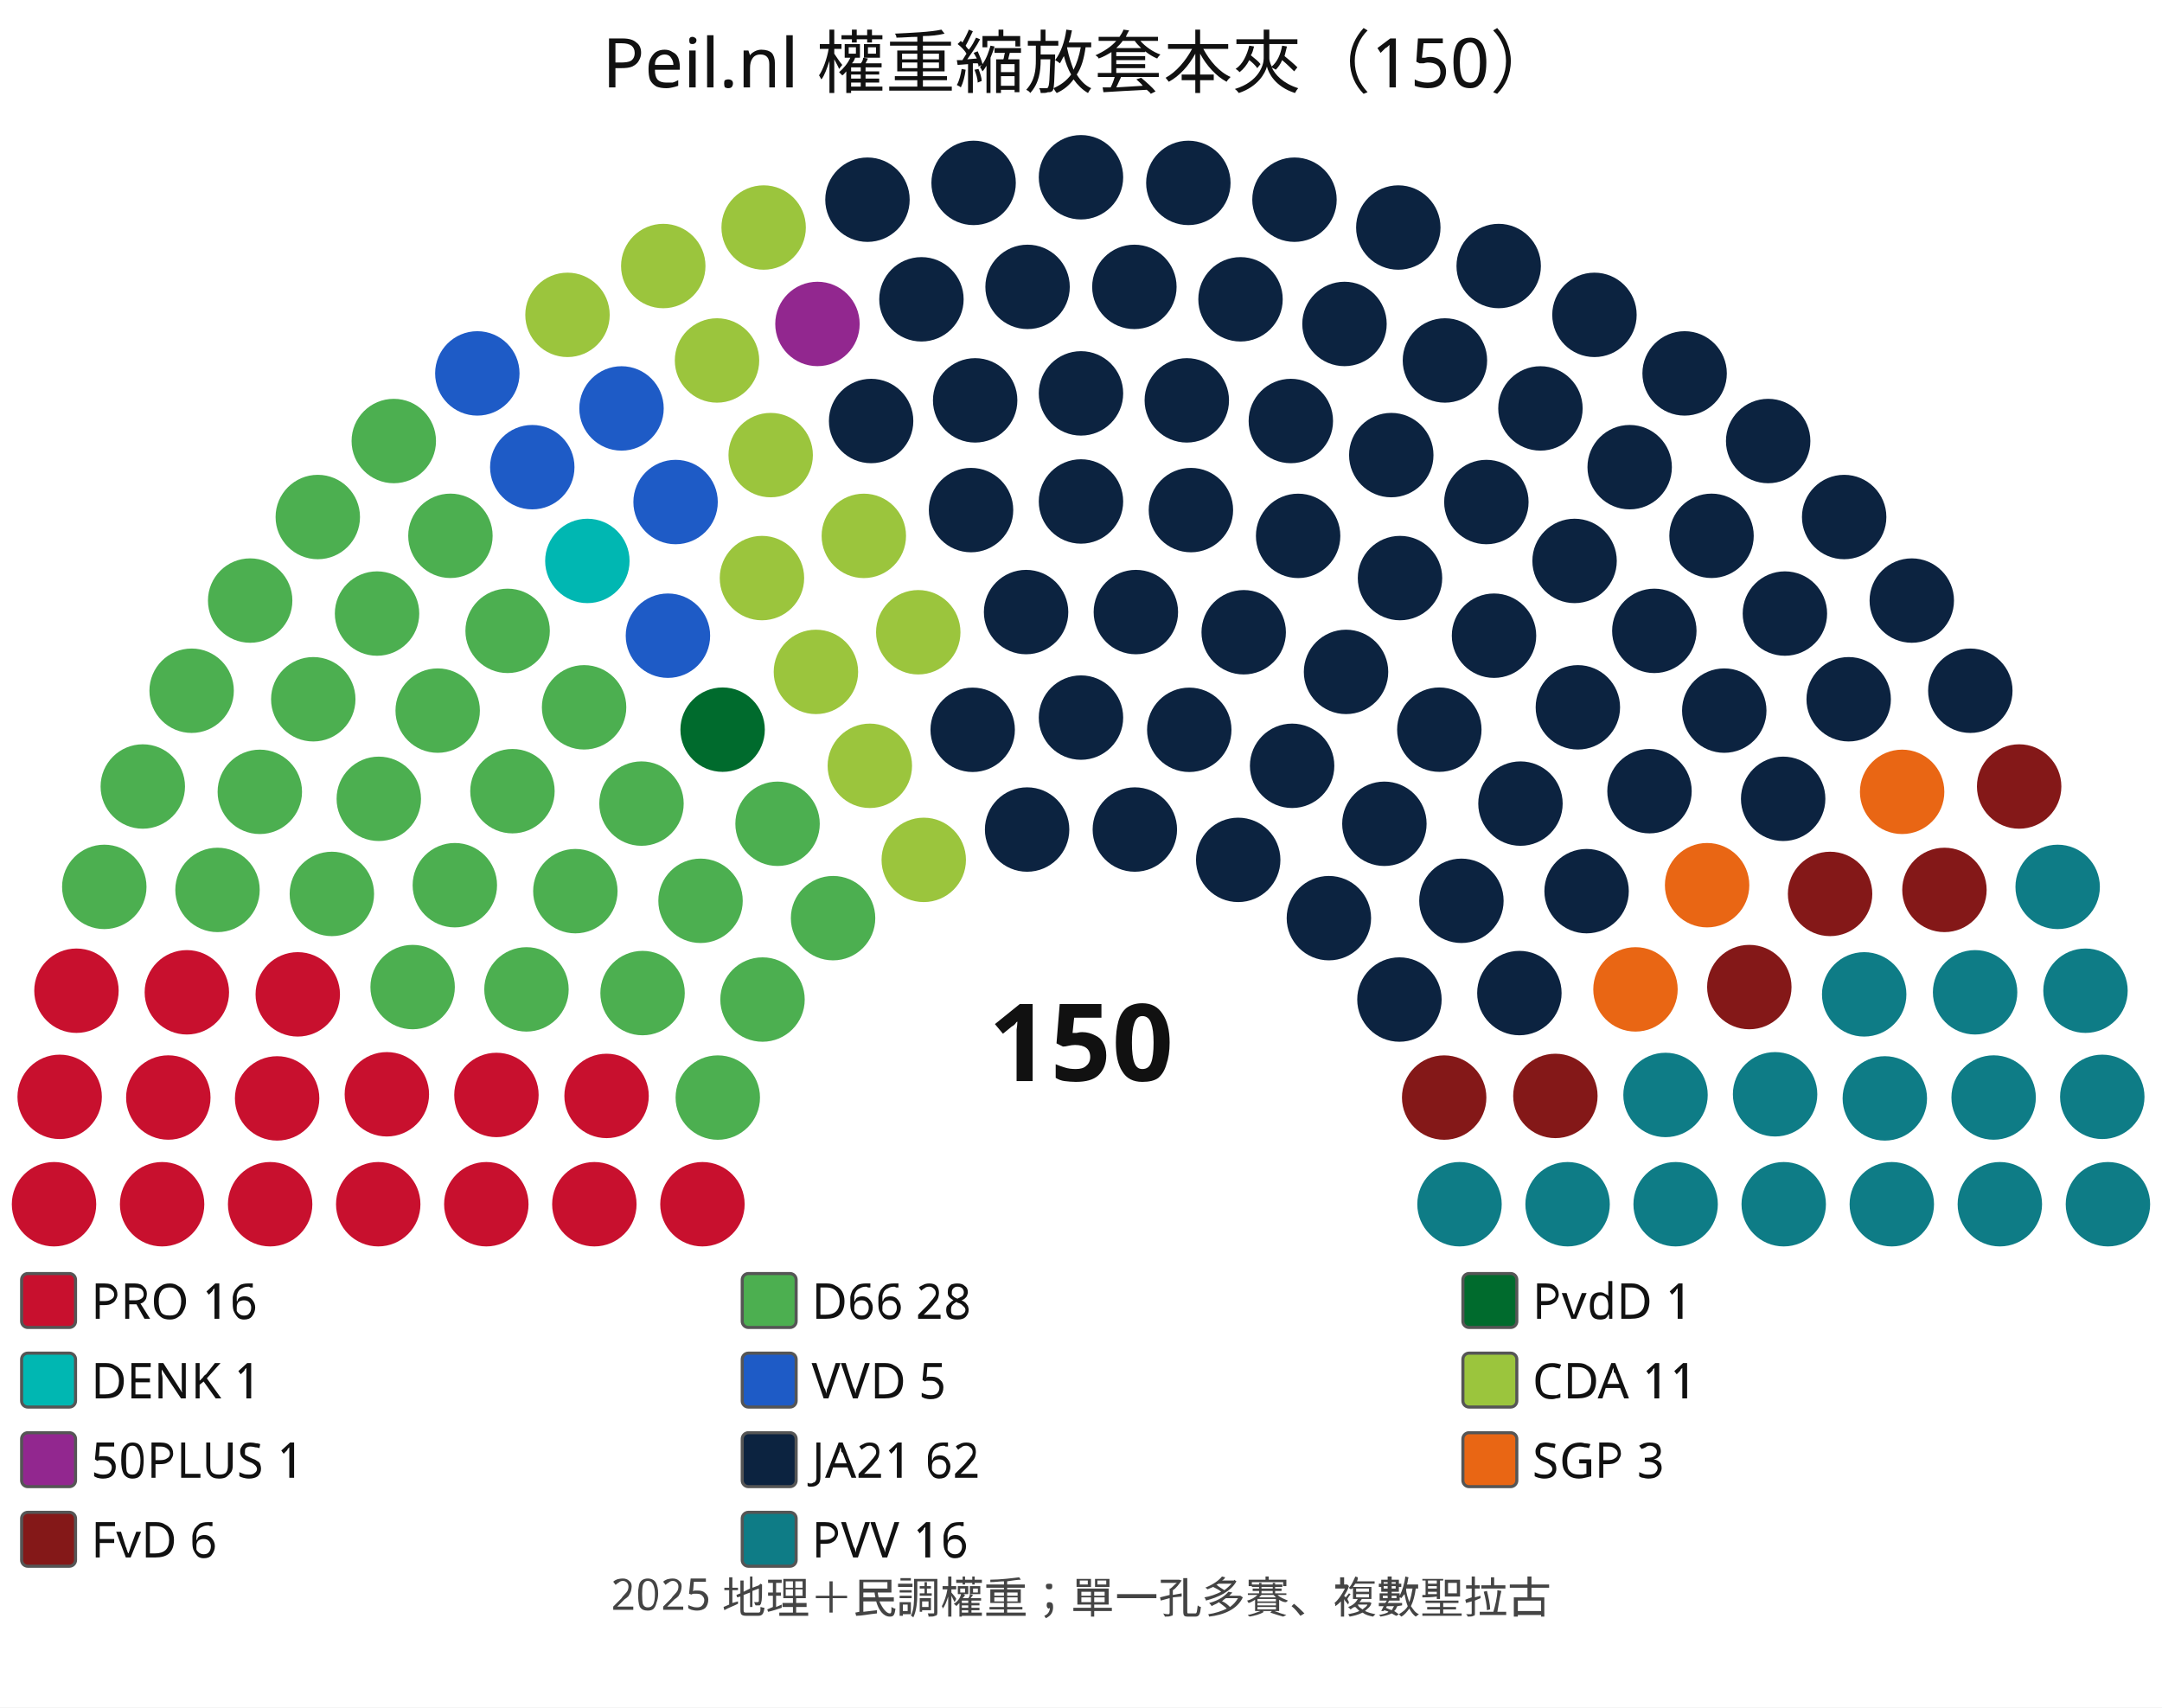
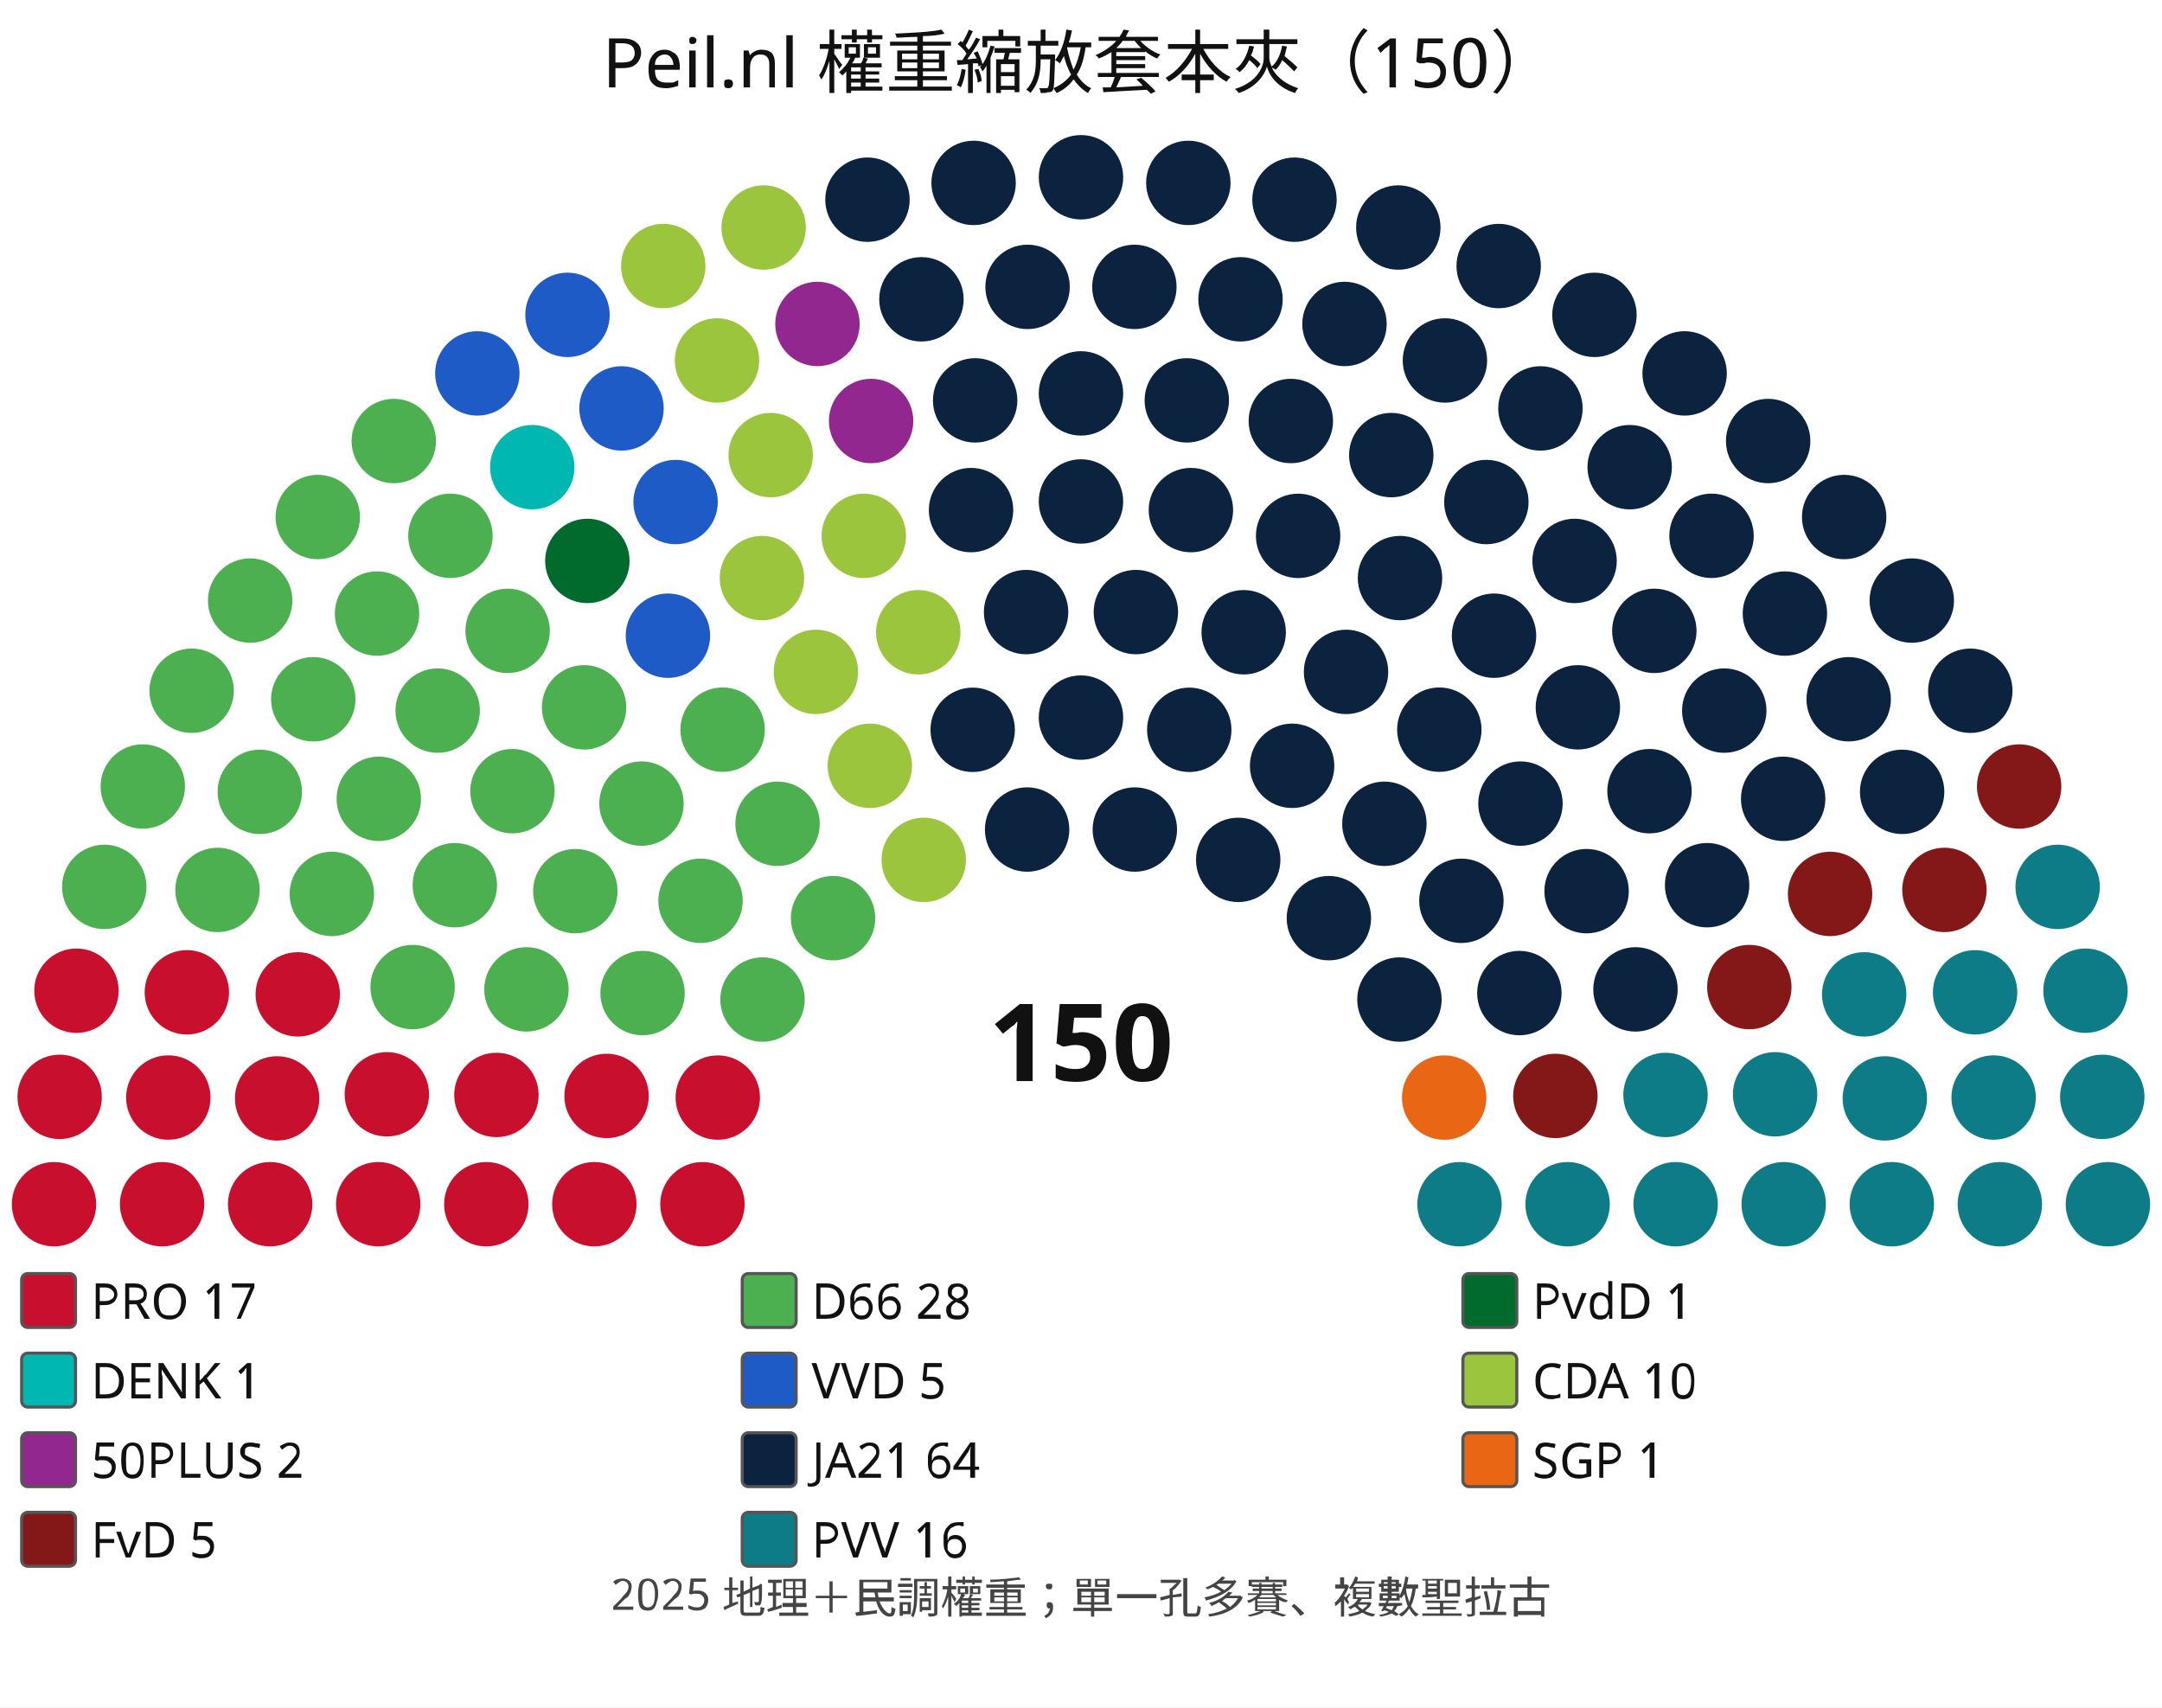
<svg xmlns="http://www.w3.org/2000/svg" viewBox="-21.052 -23.452 42.105 33.252" role="img" aria-label="Peil.nl 權重縮放套本夾（150）">
  <rect x="-21.052" y="-23.452" width="42.105" height="33.252" fill="#ffffff" />
  <text x="0" y="-21.752" text-anchor="middle" font-family="Noto Sans, DejaVu Sans, sans-serif" font-size="1.35" fill="#111">Peil.nl 權重縮放套本夾（150）</text>
  <circle cx="-20" cy="-0" r="0.842" fill="#C8102E" stroke="#ffffff" stroke-width="0.04" />
  <circle cx="-19.89" cy="-2.091" r="0.842" fill="#C8102E" stroke="#ffffff" stroke-width="0.04" />
  <circle cx="-19.563" cy="-4.158" r="0.842" fill="#C8102E" stroke="#ffffff" stroke-width="0.04" />
  <circle cx="-19.021" cy="-6.18" r="0.842" fill="#4CAF50" stroke="#ffffff" stroke-width="0.04" />
  <circle cx="-18.271" cy="-8.135" r="0.842" fill="#4CAF50" stroke="#ffffff" stroke-width="0.04" />
  <circle cx="-17.32" cy="-10" r="0.842" fill="#4CAF50" stroke="#ffffff" stroke-width="0.04" />
  <circle cx="-16.18" cy="-11.756" r="0.842" fill="#4CAF50" stroke="#ffffff" stroke-width="0.04" />
  <circle cx="-14.863" cy="-13.383" r="0.842" fill="#4CAF50" stroke="#ffffff" stroke-width="0.04" />
  <circle cx="-13.383" cy="-14.863" r="0.842" fill="#4CAF50" stroke="#ffffff" stroke-width="0.04" />
  <circle cx="-11.756" cy="-16.18" r="0.842" fill="#1E5BC6" stroke="#ffffff" stroke-width="0.04" />
-   <circle cx="-10" cy="-17.32" r="0.842" fill="#9BC53D" stroke="#ffffff" stroke-width="0.04" />
+   <circle cx="-10" cy="-17.32" r="0.842" fill="#1E5BC6" stroke="#ffffff" stroke-width="0.04" />
  <circle cx="-8.135" cy="-18.271" r="0.842" fill="#9BC53D" stroke="#ffffff" stroke-width="0.04" />
  <circle cx="-6.18" cy="-19.021" r="0.842" fill="#9BC53D" stroke="#ffffff" stroke-width="0.04" />
  <circle cx="-4.158" cy="-19.563" r="0.842" fill="#0C2340" stroke="#ffffff" stroke-width="0.04" />
  <circle cx="-2.091" cy="-19.89" r="0.842" fill="#0C2340" stroke="#ffffff" stroke-width="0.04" />
  <circle cx="-0" cy="-20" r="0.842" fill="#0C2340" stroke="#ffffff" stroke-width="0.04" />
  <circle cx="2.091" cy="-19.89" r="0.842" fill="#0C2340" stroke="#ffffff" stroke-width="0.04" />
  <circle cx="4.158" cy="-19.563" r="0.842" fill="#0C2340" stroke="#ffffff" stroke-width="0.04" />
  <circle cx="6.18" cy="-19.021" r="0.842" fill="#0C2340" stroke="#ffffff" stroke-width="0.04" />
  <circle cx="8.135" cy="-18.271" r="0.842" fill="#0C2340" stroke="#ffffff" stroke-width="0.04" />
  <circle cx="10" cy="-17.32" r="0.842" fill="#0C2340" stroke="#ffffff" stroke-width="0.04" />
  <circle cx="11.756" cy="-16.18" r="0.842" fill="#0C2340" stroke="#ffffff" stroke-width="0.04" />
  <circle cx="13.383" cy="-14.863" r="0.842" fill="#0C2340" stroke="#ffffff" stroke-width="0.04" />
  <circle cx="14.863" cy="-13.383" r="0.842" fill="#0C2340" stroke="#ffffff" stroke-width="0.04" />
  <circle cx="16.18" cy="-11.756" r="0.842" fill="#0C2340" stroke="#ffffff" stroke-width="0.04" />
  <circle cx="17.32" cy="-10" r="0.842" fill="#0C2340" stroke="#ffffff" stroke-width="0.04" />
  <circle cx="18.271" cy="-8.135" r="0.842" fill="#841818" stroke="#ffffff" stroke-width="0.04" />
  <circle cx="19.021" cy="-6.18" r="0.842" fill="#0E7C86" stroke="#ffffff" stroke-width="0.04" />
  <circle cx="19.563" cy="-4.158" r="0.842" fill="#0E7C86" stroke="#ffffff" stroke-width="0.04" />
  <circle cx="19.89" cy="-2.091" r="0.842" fill="#0E7C86" stroke="#ffffff" stroke-width="0.04" />
  <circle cx="20" cy="-0" r="0.842" fill="#0E7C86" stroke="#ffffff" stroke-width="0.04" />
  <circle cx="-17.895" cy="-0" r="0.842" fill="#C8102E" stroke="#ffffff" stroke-width="0.04" />
  <circle cx="-17.774" cy="-2.078" r="0.842" fill="#C8102E" stroke="#ffffff" stroke-width="0.04" />
  <circle cx="-17.413" cy="-4.127" r="0.842" fill="#C8102E" stroke="#ffffff" stroke-width="0.04" />
  <circle cx="-16.816" cy="-6.121" r="0.842" fill="#4CAF50" stroke="#ffffff" stroke-width="0.04" />
  <circle cx="-15.992" cy="-8.031" r="0.842" fill="#4CAF50" stroke="#ffffff" stroke-width="0.04" />
  <circle cx="-14.951" cy="-9.834" r="0.842" fill="#4CAF50" stroke="#ffffff" stroke-width="0.04" />
  <circle cx="-13.709" cy="-11.503" r="0.842" fill="#4CAF50" stroke="#ffffff" stroke-width="0.04" />
  <circle cx="-12.28" cy="-13.017" r="0.842" fill="#4CAF50" stroke="#ffffff" stroke-width="0.04" />
-   <circle cx="-10.686" cy="-14.354" r="0.842" fill="#1E5BC6" stroke="#ffffff" stroke-width="0.04" />
+   <circle cx="-10.686" cy="-14.354" r="0.842" fill="#00B7B2" stroke="#ffffff" stroke-width="0.04" />
  <circle cx="-8.948" cy="-15.498" r="0.842" fill="#1E5BC6" stroke="#ffffff" stroke-width="0.04" />
  <circle cx="-7.088" cy="-16.432" r="0.842" fill="#9BC53D" stroke="#ffffff" stroke-width="0.04" />
  <circle cx="-5.132" cy="-17.143" r="0.842" fill="#92278F" stroke="#ffffff" stroke-width="0.04" />
  <circle cx="-3.107" cy="-17.623" r="0.842" fill="#0C2340" stroke="#ffffff" stroke-width="0.04" />
  <circle cx="-1.04" cy="-17.865" r="0.842" fill="#0C2340" stroke="#ffffff" stroke-width="0.04" />
  <circle cx="1.04" cy="-17.865" r="0.842" fill="#0C2340" stroke="#ffffff" stroke-width="0.04" />
  <circle cx="3.107" cy="-17.623" r="0.842" fill="#0C2340" stroke="#ffffff" stroke-width="0.04" />
  <circle cx="5.132" cy="-17.143" r="0.842" fill="#0C2340" stroke="#ffffff" stroke-width="0.04" />
  <circle cx="7.088" cy="-16.432" r="0.842" fill="#0C2340" stroke="#ffffff" stroke-width="0.04" />
  <circle cx="8.948" cy="-15.498" r="0.842" fill="#0C2340" stroke="#ffffff" stroke-width="0.04" />
  <circle cx="10.686" cy="-14.354" r="0.842" fill="#0C2340" stroke="#ffffff" stroke-width="0.04" />
  <circle cx="12.28" cy="-13.017" r="0.842" fill="#0C2340" stroke="#ffffff" stroke-width="0.04" />
  <circle cx="13.709" cy="-11.503" r="0.842" fill="#0C2340" stroke="#ffffff" stroke-width="0.04" />
  <circle cx="14.951" cy="-9.834" r="0.842" fill="#0C2340" stroke="#ffffff" stroke-width="0.04" />
-   <circle cx="15.992" cy="-8.031" r="0.842" fill="#E96614" stroke="#ffffff" stroke-width="0.04" />
+   <circle cx="15.992" cy="-8.031" r="0.842" fill="#0C2340" stroke="#ffffff" stroke-width="0.04" />
  <circle cx="16.816" cy="-6.121" r="0.842" fill="#841818" stroke="#ffffff" stroke-width="0.04" />
  <circle cx="17.413" cy="-4.127" r="0.842" fill="#0E7C86" stroke="#ffffff" stroke-width="0.04" />
  <circle cx="17.774" cy="-2.078" r="0.842" fill="#0E7C86" stroke="#ffffff" stroke-width="0.04" />
  <circle cx="17.895" cy="0" r="0.842" fill="#0E7C86" stroke="#ffffff" stroke-width="0.04" />
  <circle cx="-15.791" cy="-0" r="0.842" fill="#C8102E" stroke="#ffffff" stroke-width="0.04" />
  <circle cx="-15.655" cy="-2.061" r="0.842" fill="#C8102E" stroke="#ffffff" stroke-width="0.04" />
  <circle cx="-15.253" cy="-4.087" r="0.842" fill="#C8102E" stroke="#ffffff" stroke-width="0.04" />
  <circle cx="-14.589" cy="-6.043" r="0.842" fill="#4CAF50" stroke="#ffffff" stroke-width="0.04" />
  <circle cx="-13.675" cy="-7.895" r="0.842" fill="#4CAF50" stroke="#ffffff" stroke-width="0.04" />
  <circle cx="-12.528" cy="-9.613" r="0.842" fill="#4CAF50" stroke="#ffffff" stroke-width="0.04" />
  <circle cx="-11.166" cy="-11.166" r="0.842" fill="#4CAF50" stroke="#ffffff" stroke-width="0.04" />
-   <circle cx="-9.613" cy="-12.528" r="0.842" fill="#00B7B2" stroke="#ffffff" stroke-width="0.04" />
+   <circle cx="-9.613" cy="-12.528" r="0.842" fill="#006B2D" stroke="#ffffff" stroke-width="0.04" />
  <circle cx="-7.895" cy="-13.675" r="0.842" fill="#1E5BC6" stroke="#ffffff" stroke-width="0.04" />
  <circle cx="-6.043" cy="-14.589" r="0.842" fill="#9BC53D" stroke="#ffffff" stroke-width="0.04" />
-   <circle cx="-4.087" cy="-15.253" r="0.842" fill="#0C2340" stroke="#ffffff" stroke-width="0.04" />
+   <circle cx="-4.087" cy="-15.253" r="0.842" fill="#92278F" stroke="#ffffff" stroke-width="0.04" />
  <circle cx="-2.061" cy="-15.655" r="0.842" fill="#0C2340" stroke="#ffffff" stroke-width="0.04" />
  <circle cx="0" cy="-15.791" r="0.842" fill="#0C2340" stroke="#ffffff" stroke-width="0.04" />
  <circle cx="2.061" cy="-15.655" r="0.842" fill="#0C2340" stroke="#ffffff" stroke-width="0.04" />
  <circle cx="4.087" cy="-15.253" r="0.842" fill="#0C2340" stroke="#ffffff" stroke-width="0.04" />
  <circle cx="6.043" cy="-14.589" r="0.842" fill="#0C2340" stroke="#ffffff" stroke-width="0.04" />
  <circle cx="7.895" cy="-13.675" r="0.842" fill="#0C2340" stroke="#ffffff" stroke-width="0.04" />
  <circle cx="9.613" cy="-12.528" r="0.842" fill="#0C2340" stroke="#ffffff" stroke-width="0.04" />
  <circle cx="11.166" cy="-11.166" r="0.842" fill="#0C2340" stroke="#ffffff" stroke-width="0.04" />
  <circle cx="12.528" cy="-9.613" r="0.842" fill="#0C2340" stroke="#ffffff" stroke-width="0.04" />
  <circle cx="13.675" cy="-7.895" r="0.842" fill="#0C2340" stroke="#ffffff" stroke-width="0.04" />
  <circle cx="14.589" cy="-6.043" r="0.842" fill="#841818" stroke="#ffffff" stroke-width="0.04" />
  <circle cx="15.253" cy="-4.087" r="0.842" fill="#0E7C86" stroke="#ffffff" stroke-width="0.04" />
  <circle cx="15.655" cy="-2.061" r="0.842" fill="#0E7C86" stroke="#ffffff" stroke-width="0.04" />
  <circle cx="15.791" cy="0" r="0.842" fill="#0E7C86" stroke="#ffffff" stroke-width="0.04" />
  <circle cx="-13.686" cy="-0" r="0.842" fill="#C8102E" stroke="#ffffff" stroke-width="0.04" />
  <circle cx="-13.518" cy="-2.141" r="0.842" fill="#C8102E" stroke="#ffffff" stroke-width="0.04" />
  <circle cx="-13.016" cy="-4.229" r="0.842" fill="#4CAF50" stroke="#ffffff" stroke-width="0.04" />
  <circle cx="-12.194" cy="-6.213" r="0.842" fill="#4CAF50" stroke="#ffffff" stroke-width="0.04" />
  <circle cx="-11.072" cy="-8.044" r="0.842" fill="#4CAF50" stroke="#ffffff" stroke-width="0.04" />
  <circle cx="-9.677" cy="-9.677" r="0.842" fill="#4CAF50" stroke="#ffffff" stroke-width="0.04" />
  <circle cx="-8.044" cy="-11.072" r="0.842" fill="#1E5BC6" stroke="#ffffff" stroke-width="0.04" />
  <circle cx="-6.213" cy="-12.194" r="0.842" fill="#9BC53D" stroke="#ffffff" stroke-width="0.04" />
  <circle cx="-4.229" cy="-13.016" r="0.842" fill="#9BC53D" stroke="#ffffff" stroke-width="0.04" />
  <circle cx="-2.141" cy="-13.518" r="0.842" fill="#0C2340" stroke="#ffffff" stroke-width="0.04" />
  <circle cx="0" cy="-13.686" r="0.842" fill="#0C2340" stroke="#ffffff" stroke-width="0.04" />
  <circle cx="2.141" cy="-13.518" r="0.842" fill="#0C2340" stroke="#ffffff" stroke-width="0.04" />
  <circle cx="4.229" cy="-13.016" r="0.842" fill="#0C2340" stroke="#ffffff" stroke-width="0.04" />
  <circle cx="6.213" cy="-12.194" r="0.842" fill="#0C2340" stroke="#ffffff" stroke-width="0.04" />
  <circle cx="8.044" cy="-11.072" r="0.842" fill="#0C2340" stroke="#ffffff" stroke-width="0.04" />
  <circle cx="9.677" cy="-9.677" r="0.842" fill="#0C2340" stroke="#ffffff" stroke-width="0.04" />
  <circle cx="11.072" cy="-8.044" r="0.842" fill="#0C2340" stroke="#ffffff" stroke-width="0.04" />
-   <circle cx="12.194" cy="-6.213" r="0.842" fill="#E96614" stroke="#ffffff" stroke-width="0.04" />
+   <circle cx="12.194" cy="-6.213" r="0.842" fill="#0C2340" stroke="#ffffff" stroke-width="0.04" />
  <circle cx="13.016" cy="-4.229" r="0.842" fill="#841818" stroke="#ffffff" stroke-width="0.04" />
  <circle cx="13.518" cy="-2.141" r="0.842" fill="#0E7C86" stroke="#ffffff" stroke-width="0.04" />
  <circle cx="13.686" cy="0" r="0.842" fill="#0E7C86" stroke="#ffffff" stroke-width="0.04" />
  <circle cx="-11.581" cy="-0" r="0.842" fill="#C8102E" stroke="#ffffff" stroke-width="0.04" />
  <circle cx="-11.384" cy="-2.128" r="0.842" fill="#C8102E" stroke="#ffffff" stroke-width="0.04" />
  <circle cx="-10.799" cy="-4.184" r="0.842" fill="#4CAF50" stroke="#ffffff" stroke-width="0.04" />
  <circle cx="-9.847" cy="-6.097" r="0.842" fill="#4CAF50" stroke="#ffffff" stroke-width="0.04" />
  <circle cx="-8.559" cy="-7.802" r="0.842" fill="#4CAF50" stroke="#ffffff" stroke-width="0.04" />
-   <circle cx="-6.979" cy="-9.242" r="0.842" fill="#006B2D" stroke="#ffffff" stroke-width="0.04" />
+   <circle cx="-6.979" cy="-9.242" r="0.842" fill="#4CAF50" stroke="#ffffff" stroke-width="0.04" />
  <circle cx="-5.162" cy="-10.367" r="0.842" fill="#9BC53D" stroke="#ffffff" stroke-width="0.04" />
  <circle cx="-3.169" cy="-11.139" r="0.842" fill="#9BC53D" stroke="#ffffff" stroke-width="0.04" />
  <circle cx="-1.069" cy="-11.532" r="0.842" fill="#0C2340" stroke="#ffffff" stroke-width="0.04" />
  <circle cx="1.069" cy="-11.532" r="0.842" fill="#0C2340" stroke="#ffffff" stroke-width="0.04" />
  <circle cx="3.169" cy="-11.139" r="0.842" fill="#0C2340" stroke="#ffffff" stroke-width="0.04" />
  <circle cx="5.162" cy="-10.367" r="0.842" fill="#0C2340" stroke="#ffffff" stroke-width="0.04" />
  <circle cx="6.979" cy="-9.242" r="0.842" fill="#0C2340" stroke="#ffffff" stroke-width="0.04" />
  <circle cx="8.559" cy="-7.802" r="0.842" fill="#0C2340" stroke="#ffffff" stroke-width="0.04" />
  <circle cx="9.847" cy="-6.097" r="0.842" fill="#0C2340" stroke="#ffffff" stroke-width="0.04" />
-   <circle cx="10.799" cy="-4.184" r="0.842" fill="#E96614" stroke="#ffffff" stroke-width="0.04" />
+   <circle cx="10.799" cy="-4.184" r="0.842" fill="#0C2340" stroke="#ffffff" stroke-width="0.04" />
  <circle cx="11.384" cy="-2.128" r="0.842" fill="#0E7C86" stroke="#ffffff" stroke-width="0.04" />
  <circle cx="11.581" cy="0" r="0.842" fill="#0E7C86" stroke="#ffffff" stroke-width="0.04" />
  <circle cx="-9.477" cy="-0" r="0.842" fill="#C8102E" stroke="#ffffff" stroke-width="0.04" />
  <circle cx="-9.239" cy="-2.109" r="0.842" fill="#C8102E" stroke="#ffffff" stroke-width="0.04" />
  <circle cx="-8.538" cy="-4.112" r="0.842" fill="#4CAF50" stroke="#ffffff" stroke-width="0.04" />
  <circle cx="-7.409" cy="-5.909" r="0.842" fill="#4CAF50" stroke="#ffffff" stroke-width="0.04" />
  <circle cx="-5.909" cy="-7.409" r="0.842" fill="#4CAF50" stroke="#ffffff" stroke-width="0.04" />
  <circle cx="-4.112" cy="-8.538" r="0.842" fill="#9BC53D" stroke="#ffffff" stroke-width="0.04" />
  <circle cx="-2.109" cy="-9.239" r="0.842" fill="#0C2340" stroke="#ffffff" stroke-width="0.04" />
  <circle cx="-0" cy="-9.477" r="0.842" fill="#0C2340" stroke="#ffffff" stroke-width="0.04" />
  <circle cx="2.109" cy="-9.239" r="0.842" fill="#0C2340" stroke="#ffffff" stroke-width="0.04" />
  <circle cx="4.112" cy="-8.538" r="0.842" fill="#0C2340" stroke="#ffffff" stroke-width="0.04" />
  <circle cx="5.909" cy="-7.409" r="0.842" fill="#0C2340" stroke="#ffffff" stroke-width="0.04" />
  <circle cx="7.409" cy="-5.909" r="0.842" fill="#0C2340" stroke="#ffffff" stroke-width="0.04" />
  <circle cx="8.538" cy="-4.112" r="0.842" fill="#0C2340" stroke="#ffffff" stroke-width="0.04" />
  <circle cx="9.239" cy="-2.109" r="0.842" fill="#841818" stroke="#ffffff" stroke-width="0.04" />
  <circle cx="9.477" cy="-0" r="0.842" fill="#0E7C86" stroke="#ffffff" stroke-width="0.04" />
  <circle cx="-7.372" cy="-0" r="0.842" fill="#C8102E" stroke="#ffffff" stroke-width="0.04" />
-   <circle cx="-7.073" cy="-2.077" r="0.842" fill="#4CAF50" stroke="#ffffff" stroke-width="0.04" />
+   <circle cx="-7.073" cy="-2.077" r="0.842" fill="#C8102E" stroke="#ffffff" stroke-width="0.04" />
  <circle cx="-6.202" cy="-3.986" r="0.842" fill="#4CAF50" stroke="#ffffff" stroke-width="0.04" />
  <circle cx="-4.828" cy="-5.571" r="0.842" fill="#4CAF50" stroke="#ffffff" stroke-width="0.04" />
  <circle cx="-3.062" cy="-6.706" r="0.842" fill="#9BC53D" stroke="#ffffff" stroke-width="0.04" />
  <circle cx="-1.049" cy="-7.297" r="0.842" fill="#0C2340" stroke="#ffffff" stroke-width="0.04" />
  <circle cx="1.049" cy="-7.297" r="0.842" fill="#0C2340" stroke="#ffffff" stroke-width="0.04" />
  <circle cx="3.062" cy="-6.706" r="0.842" fill="#0C2340" stroke="#ffffff" stroke-width="0.04" />
  <circle cx="4.828" cy="-5.571" r="0.842" fill="#0C2340" stroke="#ffffff" stroke-width="0.04" />
  <circle cx="6.202" cy="-3.986" r="0.842" fill="#0C2340" stroke="#ffffff" stroke-width="0.04" />
-   <circle cx="7.073" cy="-2.077" r="0.842" fill="#841818" stroke="#ffffff" stroke-width="0.04" />
+   <circle cx="7.073" cy="-2.077" r="0.842" fill="#E96614" stroke="#ffffff" stroke-width="0.04" />
  <circle cx="7.372" cy="0" r="0.842" fill="#0E7C86" stroke="#ffffff" stroke-width="0.04" />
  <text x="0" y="-2.400" text-anchor="middle" font-family="Noto Sans, DejaVu Sans, sans-serif" font-size="2.1" font-weight="700" fill="#111">150</text>
  <rect x="-20.631" y="1.350" width="1.05" height="1.05" fill="#C8102E" stroke="#555" stroke-width="0.06" rx="0.12" />
-   <text x="-19.281" y="2.230" font-family="Noto Sans, DejaVu Sans, sans-serif" font-size="0.95" fill="#111">PRO 16</text>
+   <text x="-19.281" y="2.230" font-family="Noto Sans, DejaVu Sans, sans-serif" font-size="0.95" fill="#111">PRO 17</text>
  <rect x="-6.597" y="1.350" width="1.05" height="1.05" fill="#4CAF50" stroke="#555" stroke-width="0.06" rx="0.12" />
  <text x="-5.247" y="2.230" font-family="Noto Sans, DejaVu Sans, sans-serif" font-size="0.95" fill="#111">D66 28</text>
  <rect x="7.438" y="1.350" width="1.05" height="1.05" fill="#006B2D" stroke="#555" stroke-width="0.06" rx="0.12" />
  <text x="8.788" y="2.230" font-family="Noto Sans, DejaVu Sans, sans-serif" font-size="0.95" fill="#111">PvdD 1</text>
  <rect x="-20.631" y="2.900" width="1.05" height="1.05" fill="#00B7B2" stroke="#555" stroke-width="0.06" rx="0.12" />
  <text x="-19.281" y="3.780" font-family="Noto Sans, DejaVu Sans, sans-serif" font-size="0.95" fill="#111">DENK 1</text>
  <rect x="-6.597" y="2.900" width="1.05" height="1.05" fill="#1E5BC6" stroke="#555" stroke-width="0.06" rx="0.12" />
  <text x="-5.247" y="3.780" font-family="Noto Sans, DejaVu Sans, sans-serif" font-size="0.95" fill="#111">VVD 5</text>
  <rect x="7.438" y="2.900" width="1.05" height="1.05" fill="#9BC53D" stroke="#555" stroke-width="0.06" rx="0.12" />
-   <text x="8.788" y="3.780" font-family="Noto Sans, DejaVu Sans, sans-serif" font-size="0.95" fill="#111">CDA 11</text>
+   <text x="8.788" y="3.780" font-family="Noto Sans, DejaVu Sans, sans-serif" font-size="0.95" fill="#111">CDA 10</text>
  <rect x="-20.631" y="4.450" width="1.05" height="1.05" fill="#92278F" stroke="#555" stroke-width="0.06" rx="0.12" />
-   <text x="-19.281" y="5.330" font-family="Noto Sans, DejaVu Sans, sans-serif" font-size="0.95" fill="#111">50PLUS 1</text>
+   <text x="-19.281" y="5.330" font-family="Noto Sans, DejaVu Sans, sans-serif" font-size="0.95" fill="#111">50PLUS 2</text>
  <rect x="-6.597" y="4.450" width="1.05" height="1.05" fill="#0C2340" stroke="#555" stroke-width="0.06" rx="0.12" />
-   <text x="-5.247" y="5.330" font-family="Noto Sans, DejaVu Sans, sans-serif" font-size="0.95" fill="#111">JA21 62</text>
+   <text x="-5.247" y="5.330" font-family="Noto Sans, DejaVu Sans, sans-serif" font-size="0.95" fill="#111">JA21 64</text>
  <rect x="7.438" y="4.450" width="1.05" height="1.05" fill="#E96614" stroke="#555" stroke-width="0.06" rx="0.12" />
-   <text x="8.788" y="5.330" font-family="Noto Sans, DejaVu Sans, sans-serif" font-size="0.95" fill="#111">SGP 3</text>
+   <text x="8.788" y="5.330" font-family="Noto Sans, DejaVu Sans, sans-serif" font-size="0.95" fill="#111">SGP 1</text>
  <rect x="-20.631" y="6.000" width="1.05" height="1.05" fill="#841818" stroke="#555" stroke-width="0.06" rx="0.12" />
-   <text x="-19.281" y="6.880" font-family="Noto Sans, DejaVu Sans, sans-serif" font-size="0.95" fill="#111">FvD 6</text>
+   <text x="-19.281" y="6.880" font-family="Noto Sans, DejaVu Sans, sans-serif" font-size="0.95" fill="#111">FvD 5</text>
  <rect x="-6.597" y="6.000" width="1.05" height="1.05" fill="#0E7C86" stroke="#555" stroke-width="0.06" rx="0.12" />
  <text x="-5.247" y="6.880" font-family="Noto Sans, DejaVu Sans, sans-serif" font-size="0.95" fill="#111">PVV 16</text>
  <text x="0" y="7.900" text-anchor="middle" font-family="Noto Sans, DejaVu Sans, sans-serif" font-size="0.85" fill="#444">2025 地理＋民調權重；單一孔多賽、複數聖拉古</text>
</svg>
